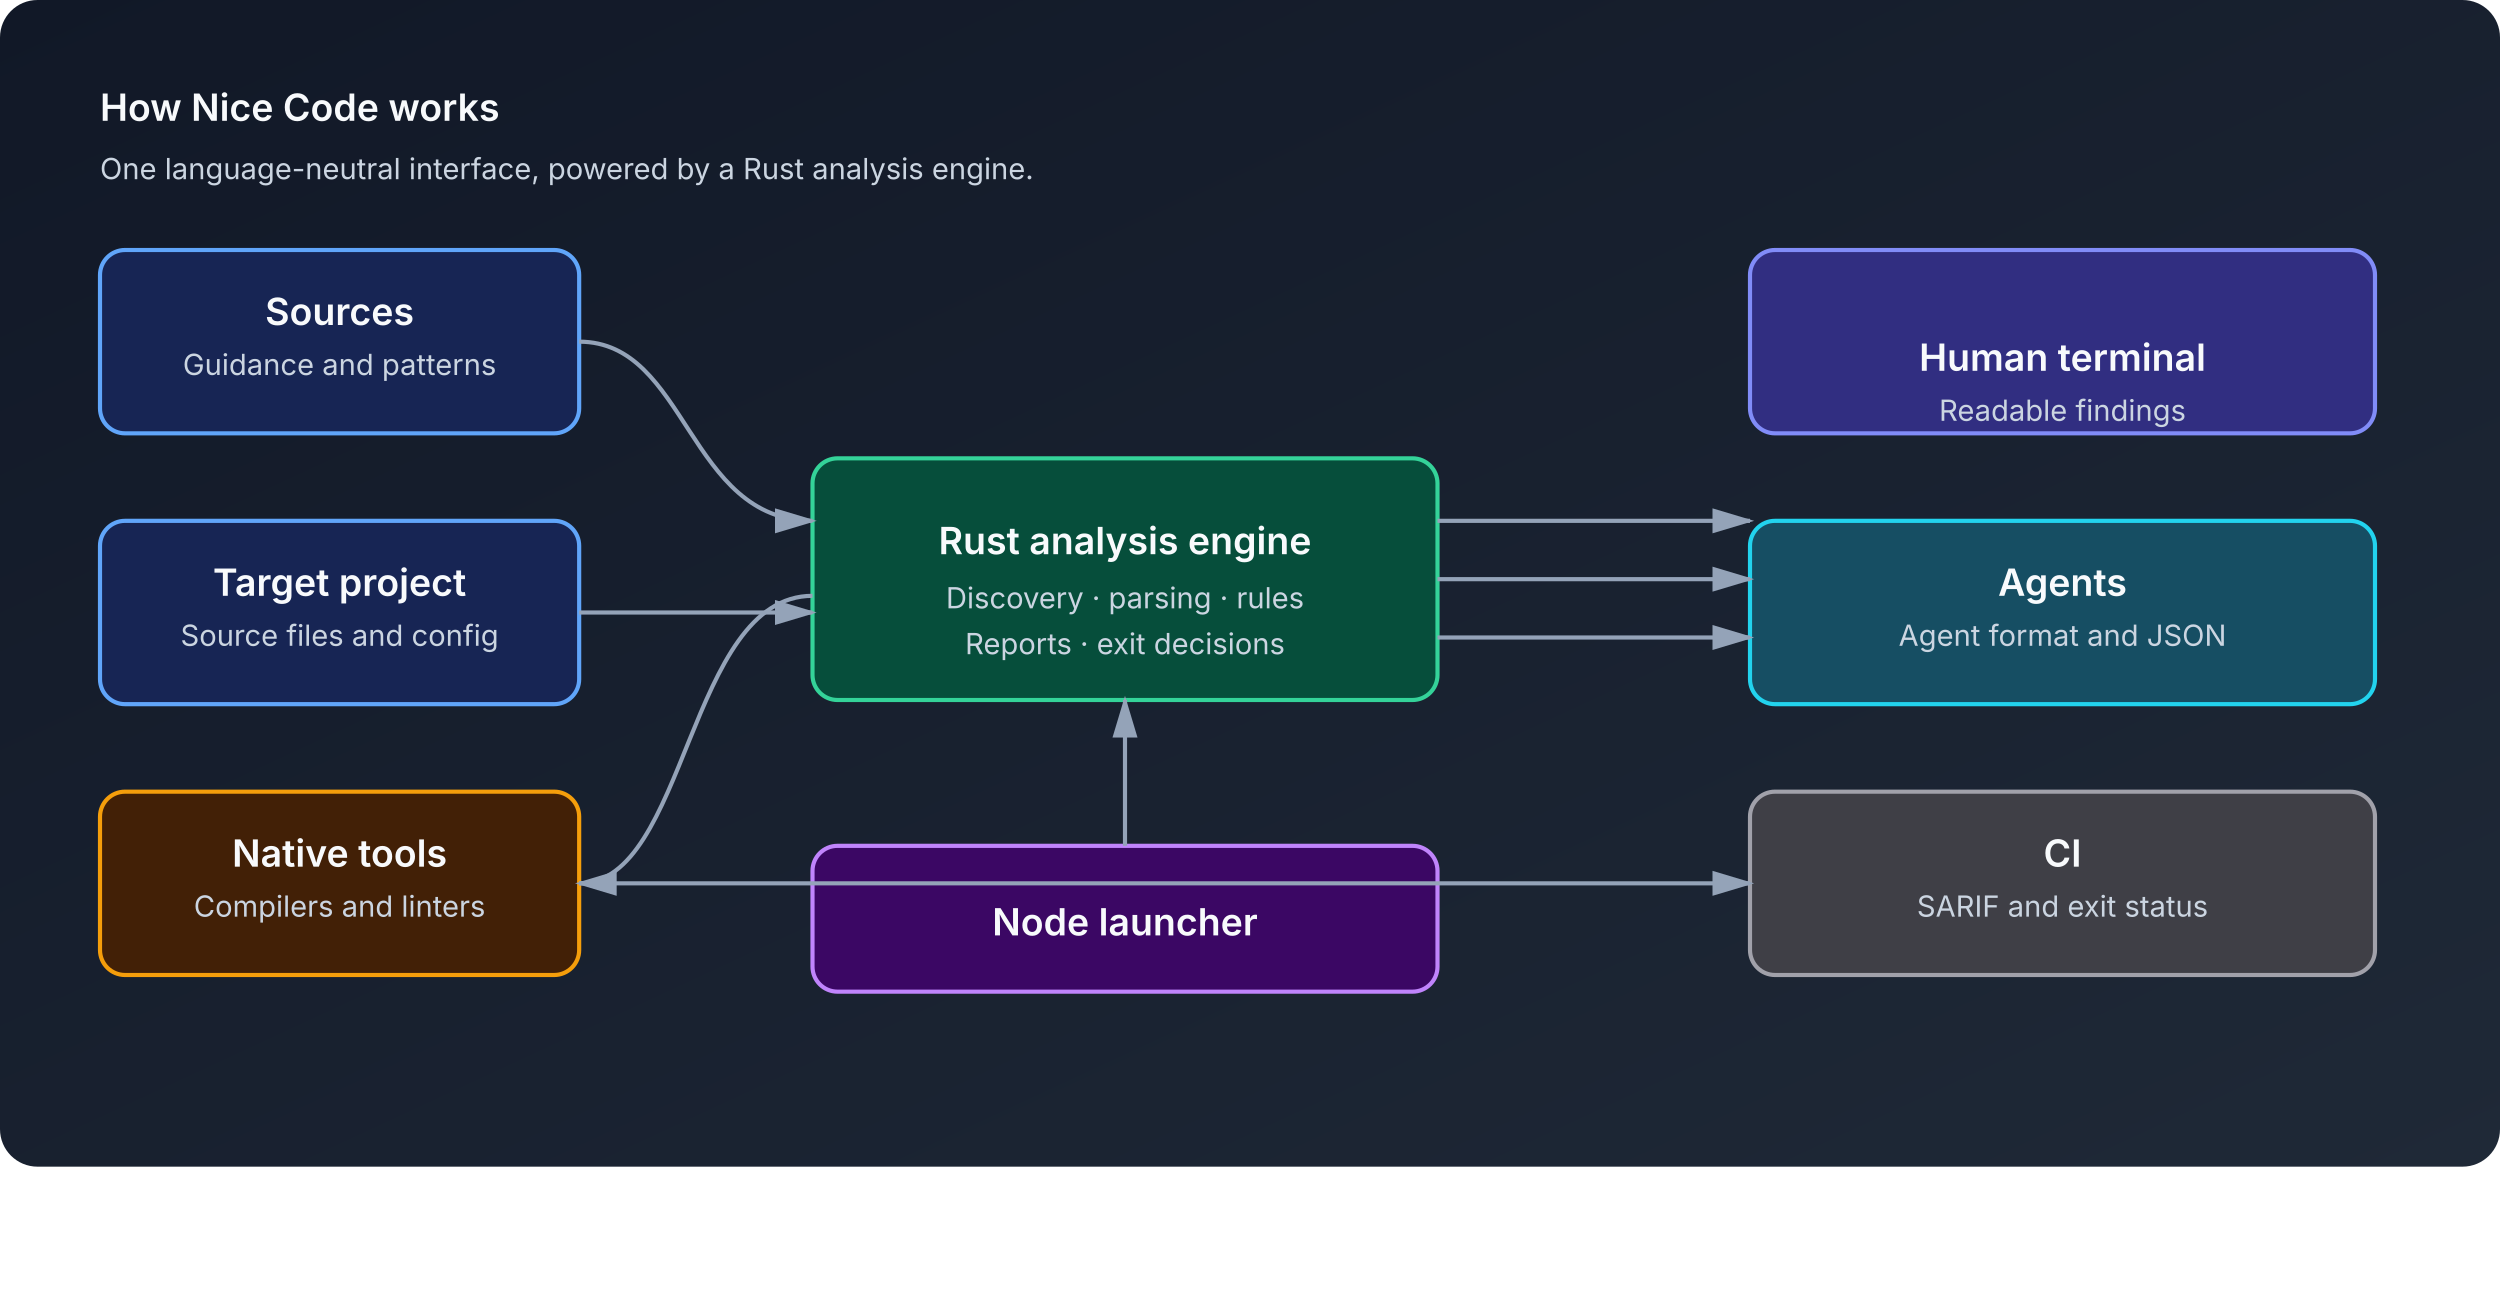
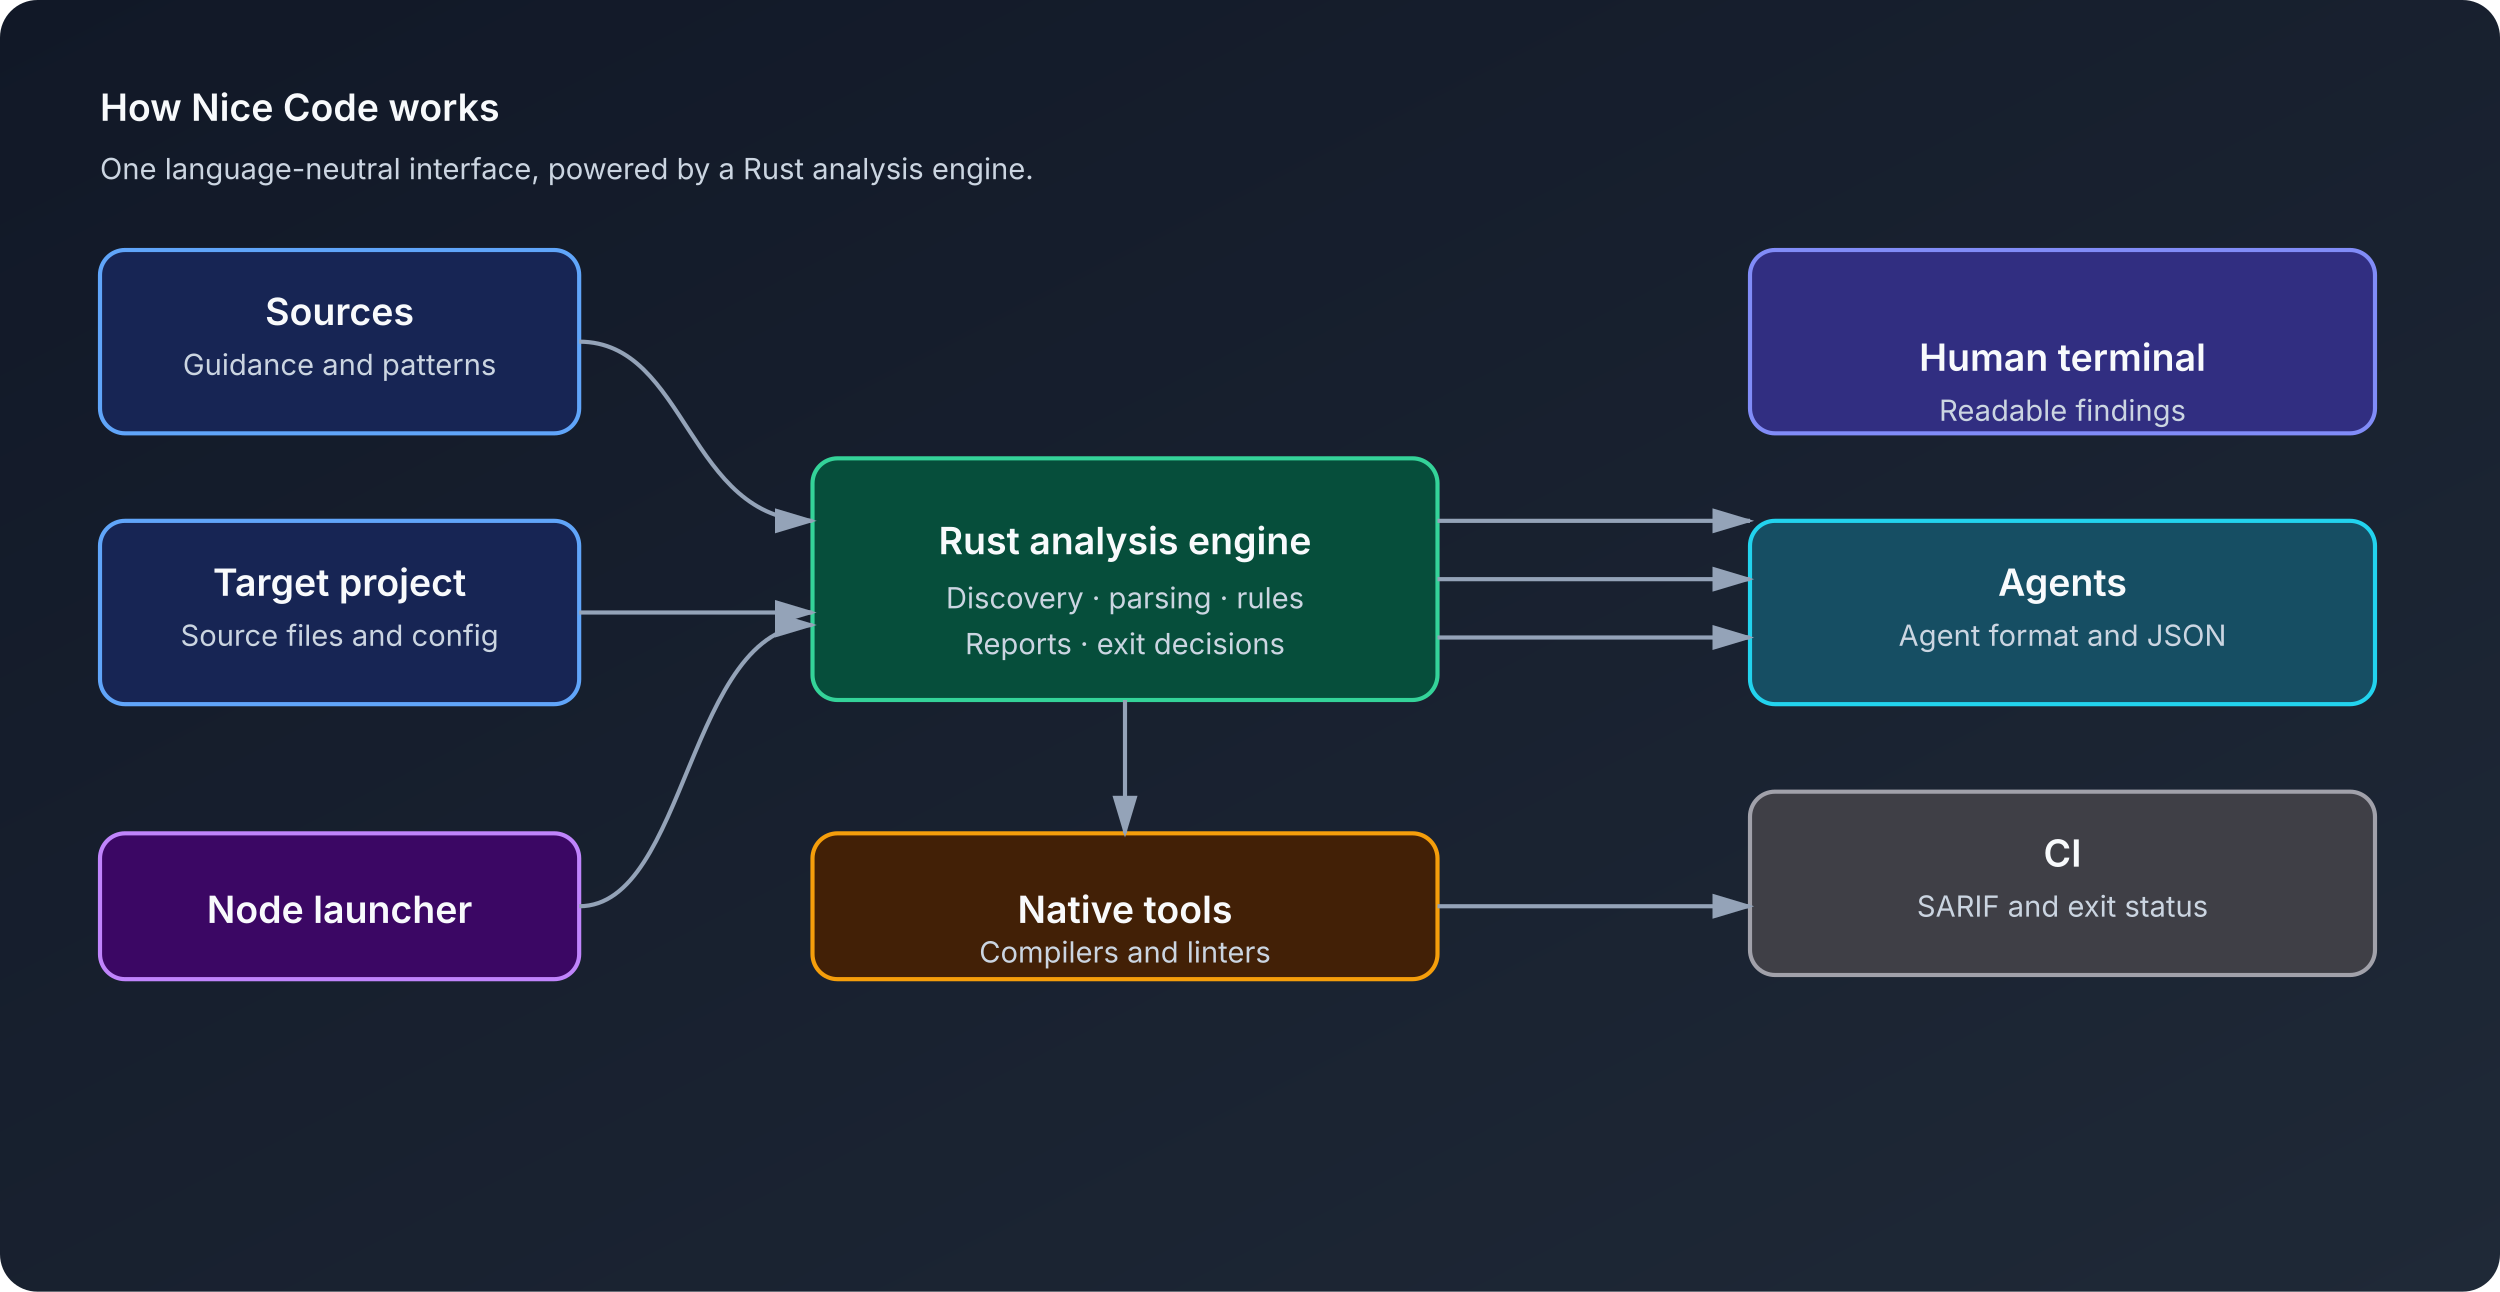
<svg xmlns="http://www.w3.org/2000/svg" width="1200" height="620" viewBox="0 0 1200 620" role="img" aria-labelledby="title desc">
  <defs>
    <linearGradient id="bg" x1="0" x2="1" y1="0" y2="1">
      <stop offset="0" stop-color="#111827" />
      <stop offset="1" stop-color="#1f2937" />
    </linearGradient>
    <marker id="arrow" markerWidth="10" markerHeight="10" refX="9" refY="3" orient="auto">
      <path d="M0,0 L10,3 L0,6 Z" fill="#94a3b8" />
    </marker>
    <style>
      .label { font: 600 18px -apple-system,BlinkMacSystemFont,"Segoe UI",sans-serif; fill: #f8fafc; }
      .small { font: 14px -apple-system,BlinkMacSystemFont,"Segoe UI",sans-serif; fill: #cbd5e1; }
      .box { stroke-width: 2; rx: 12; }
      .arrow { stroke: #94a3b8; stroke-width: 2; fill: none; marker-end: url(#arrow); }
    </style>
  </defs>
-   <rect width="1200" height="560" rx="18" fill="url(#bg)" />
+   <rect width="1200" height="620" rx="18" fill="url(#bg)" />
  <text x="48" y="58" class="label" font-size="28">How Nice Code works</text>
  <text x="48" y="86" class="small">One language-neutral interface, powered by a Rust analysis engine.</text>
  <rect x="48" y="120" width="230" height="88" class="box" fill="#172554" stroke="#60a5fa" />
  <text x="163" y="156" text-anchor="middle" class="label">Sources</text>
  <text x="163" y="180" text-anchor="middle" class="small">Guidance and patterns</text>
  <rect x="48" y="250" width="230" height="88" class="box" fill="#172554" stroke="#60a5fa" />
  <text x="163" y="286" text-anchor="middle" class="label">Target project</text>
  <text x="163" y="310" text-anchor="middle" class="small">Source files and config</text>
-   <rect x="48" y="380" width="230" height="88" class="box" fill="#422006" stroke="#f59e0b" />
-   <text x="163" y="416" text-anchor="middle" class="label">Native tools</text>
-   <text x="163" y="440" text-anchor="middle" class="small">Compilers and linters</text>
+   <rect x="390" y="400" width="300" height="70" class="box" fill="#422006" stroke="#f59e0b" />
+   <text x="540" y="443" text-anchor="middle" class="label">Native tools</text>
+   <text x="540" y="462" text-anchor="middle" class="small">Compilers and linters</text>
  <rect x="390" y="220" width="300" height="116" class="box" fill="#064e3b" stroke="#34d399" />
  <text x="540" y="266" text-anchor="middle" class="label">Rust analysis engine</text>
  <text x="540" y="292" text-anchor="middle" class="small">Discovery · parsing · rules</text>
  <text x="540" y="314" text-anchor="middle" class="small">Reports · exit decisions</text>
-   <rect x="390" y="406" width="300" height="70" class="box" fill="#3b0764" stroke="#c084fc" />
-   <text x="540" y="449" text-anchor="middle" class="label">Node launcher</text>
+   <rect x="48" y="400" width="230" height="70" class="box" fill="#3b0764" stroke="#c084fc" />
+   <text x="163" y="443" text-anchor="middle" class="label">Node launcher</text>
  <rect x="840" y="120" width="300" height="88" class="box" fill="#312e81" stroke="#818cf8" />
  <text x="990" y="178" text-anchor="middle" class="label">Human terminal</text>
  <text x="990" y="202" text-anchor="middle" class="small">Readable findings</text>
  <rect x="840" y="250" width="300" height="88" class="box" fill="#164e63" stroke="#22d3ee" />
  <text x="990" y="286" text-anchor="middle" class="label">Agents</text>
  <text x="990" y="310" text-anchor="middle" class="small">Agent format and JSON</text>
  <rect x="840" y="380" width="300" height="88" class="box" fill="#3f3f46" stroke="#a1a1aa" />
  <text x="990" y="416" text-anchor="middle" class="label">CI</text>
  <text x="990" y="440" text-anchor="middle" class="small">SARIF and exit status</text>
  <path d="M278 164 C330 164 330 250 390 250" class="arrow" />
  <path d="M278 294 H390" class="arrow" />
-   <path d="M540 406 V336" class="arrow" />
-   <path d="M390 286 C330 286 330 424 278 424" class="arrow" />
-   <path d="M278 424 C430 424 720 424 840 424" class="arrow" />
+   <path d="M278 435 C330 435 330 300 390 300" class="arrow" />
+   <path d="M540 336 V400" class="arrow" />
+   <path d="M690 435 H840" class="arrow" />
  <path d="M690 250 H840" class="arrow" />
  <path d="M690 278 H840" class="arrow" />
  <path d="M690 306 H840" class="arrow" />
</svg>
